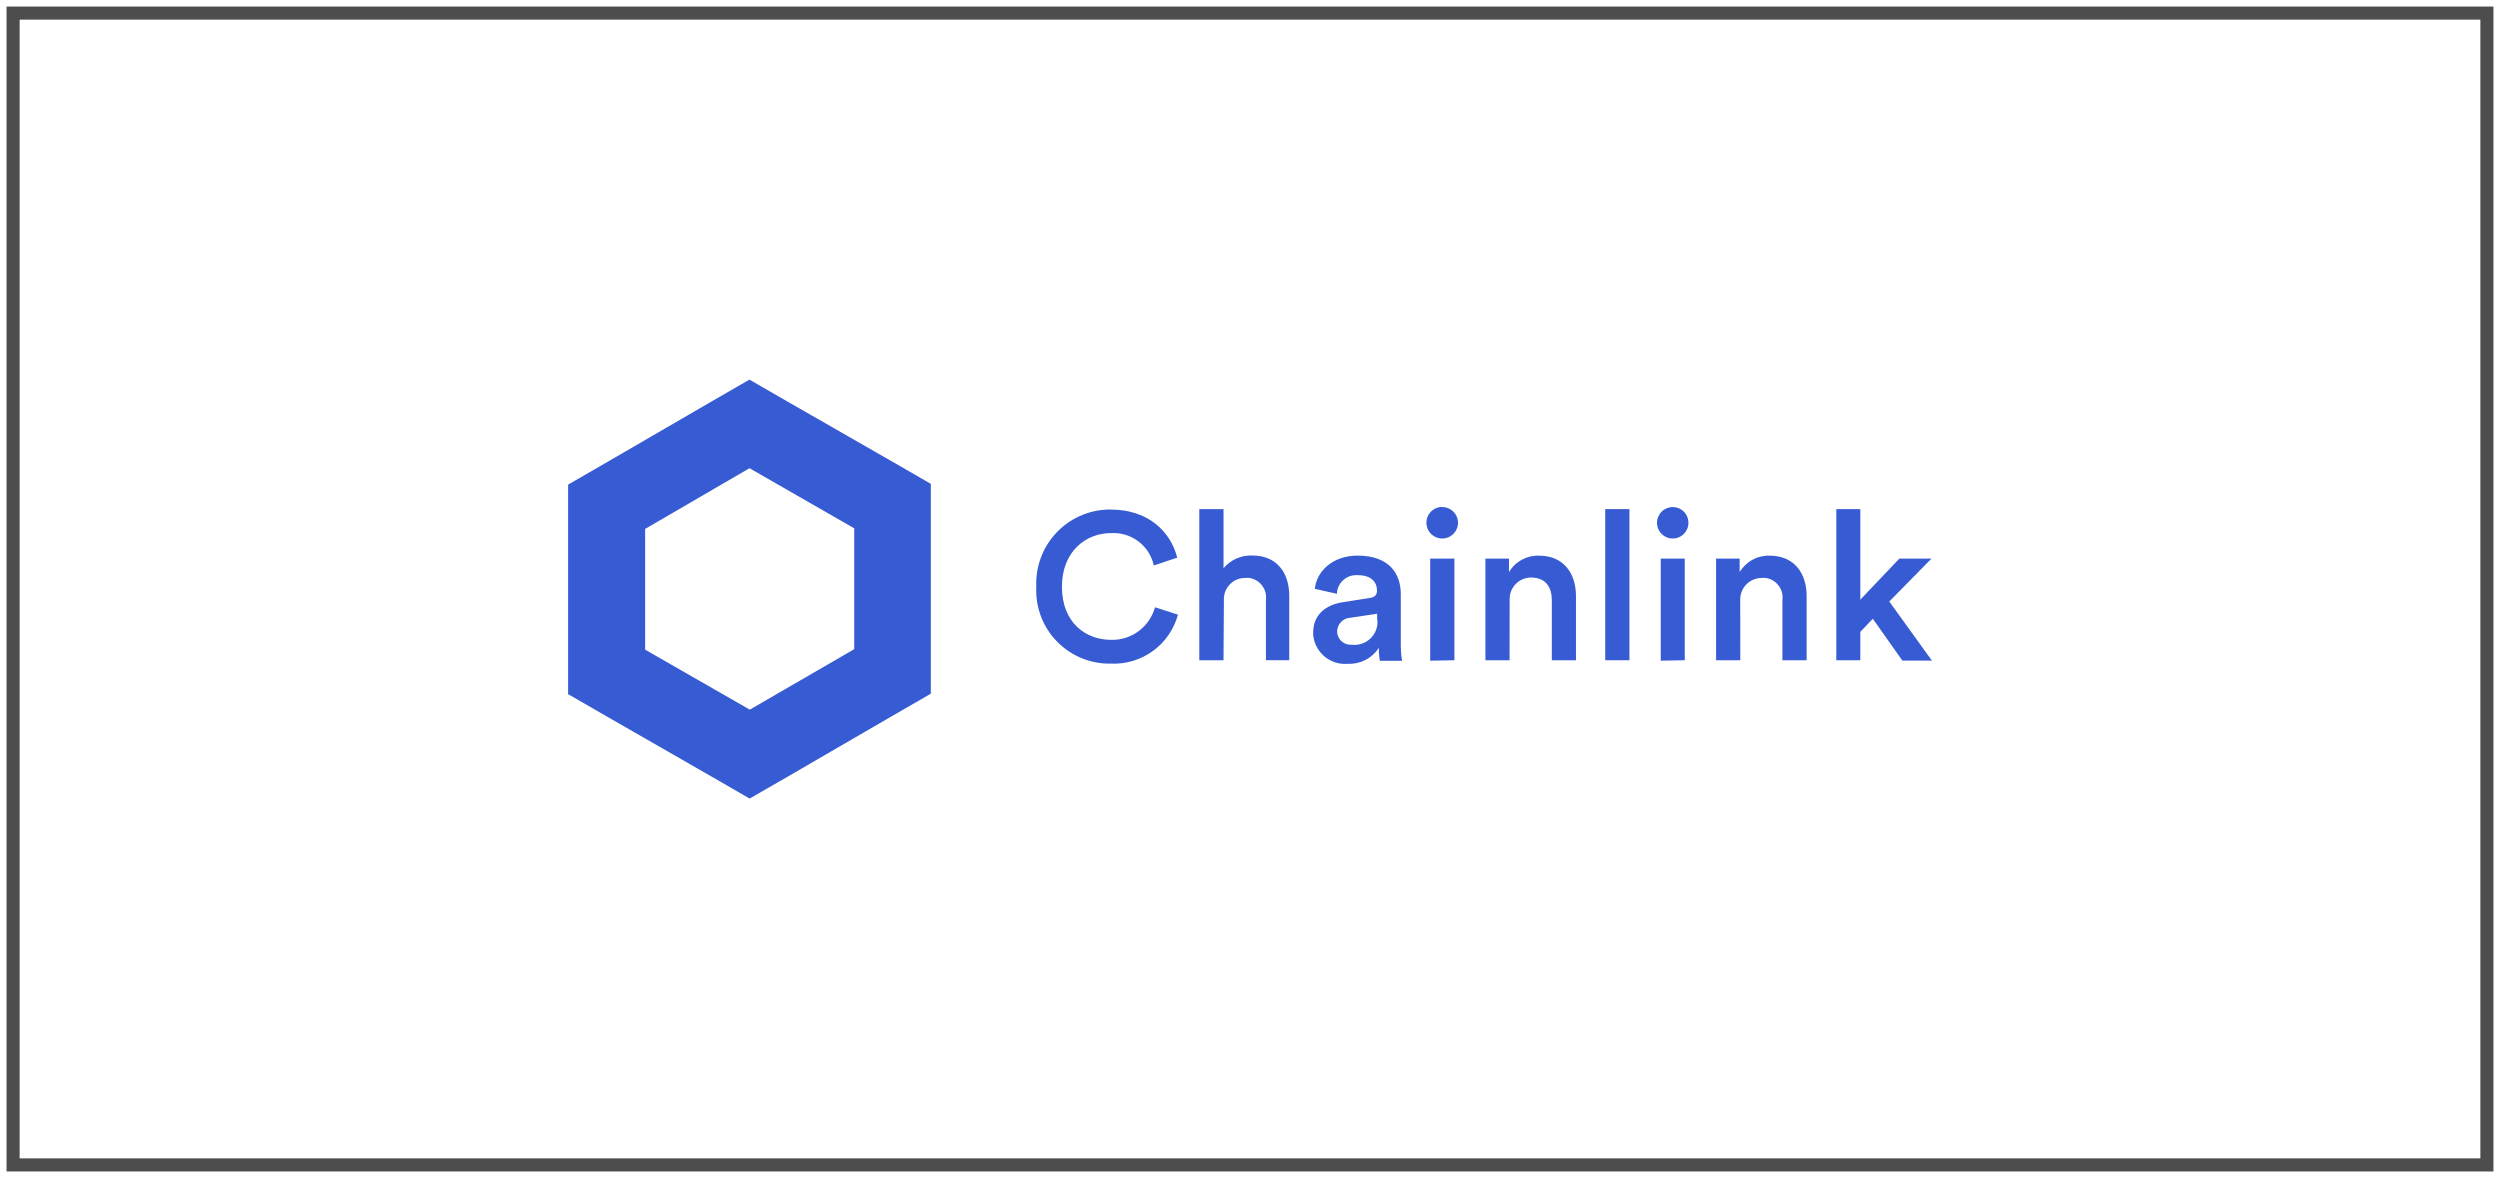
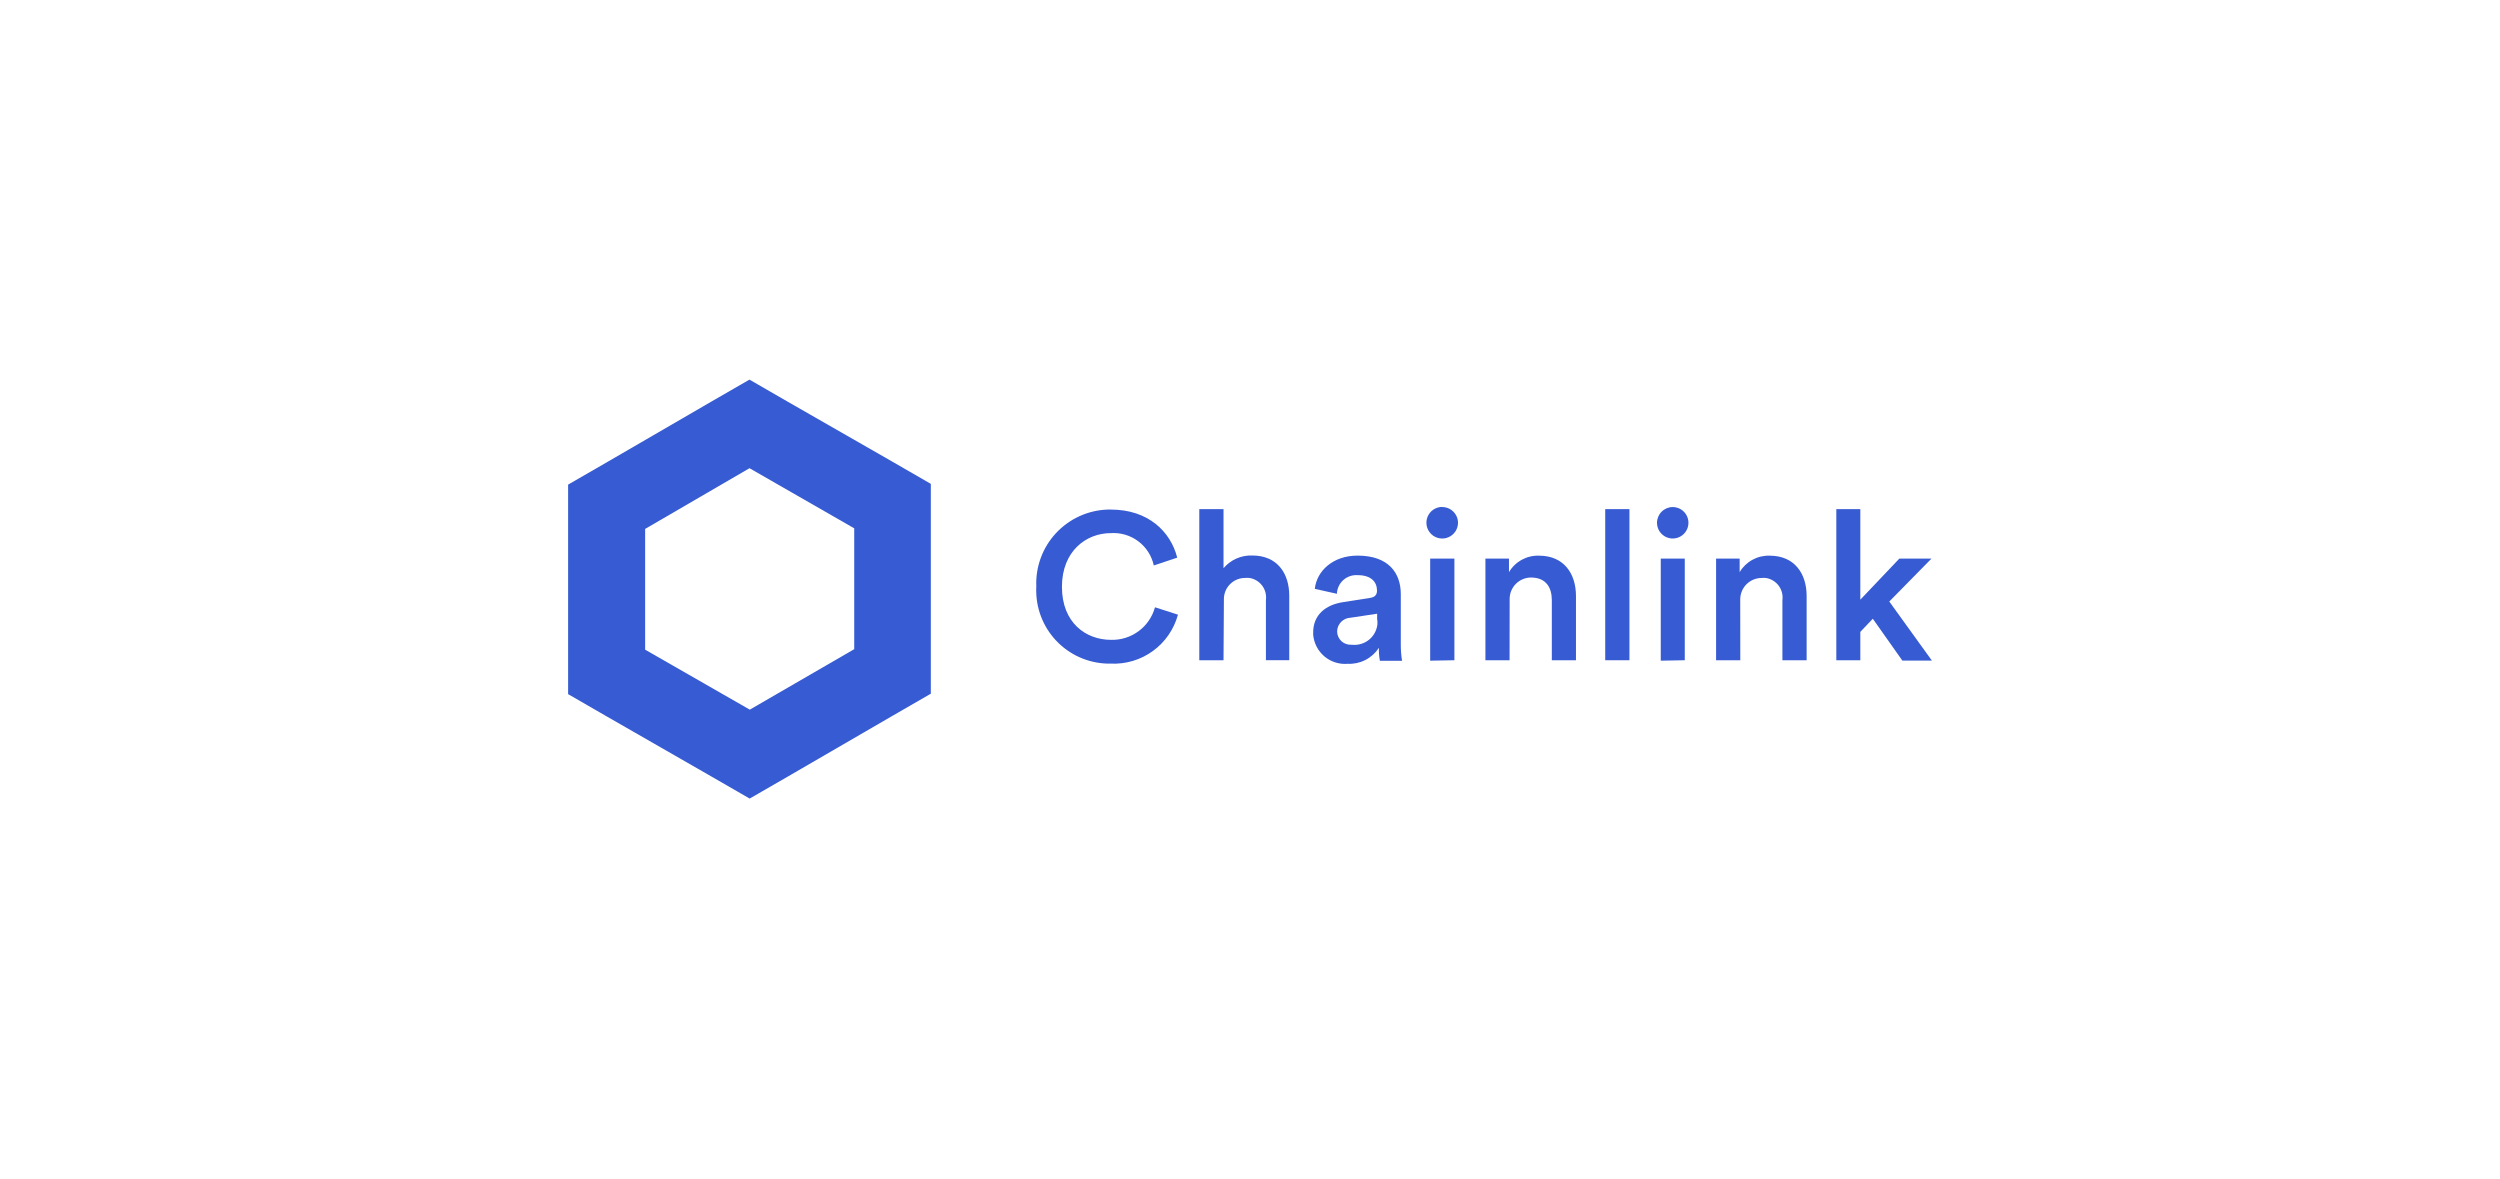
<svg xmlns="http://www.w3.org/2000/svg" fill="none" height="90" viewBox="0 0 191 90" width="191">
  <clipPath id="a">
    <path d="m43.403 29h104.193v32h-104.193z" />
  </clipPath>
  <g clip-path="url(#a)" fill="#375bd2">
    <path d="m79.173 44.8c-.03-.744.087-1.487.346-2.186.258-.699.653-1.339 1.16-1.885.507-.545 1.118-.985 1.796-1.294s1.411-.48 2.155-.504h.231c2.878 0 4.576 1.693 5.079 3.673l-1.789.598c-.161-.738-.581-1.394-1.185-1.847-.604-.454-1.351-.675-2.104-.624-1.862 0-3.73 1.36-3.73 4.102s1.823 4.051 3.752 4.051c.757.021 1.5-.213 2.108-.664.609-.451 1.048-1.093 1.249-1.824l1.755.564c-.303 1.115-.977 2.093-1.91 2.773s-2.071 1.022-3.225.968c-1.482.027-2.914-.535-3.982-1.564-1.068-1.028-1.683-2.439-1.711-3.921-.006-.135 0-.277.006-.418z" />
    <path d="m93.477 50.442h-1.851v-11.545h1.851v4.514c.269-.319.607-.572.988-.74.381-.168.796-.247 1.213-.231 1.913 0 2.821 1.371 2.821 3.081v4.92h-1.783v-4.593c.053-.392-.049-.788-.286-1.105-.236-.317-.588-.528-.978-.588-.111-.011-.222-.011-.333 0-.428 0-.839.17-1.141.473-.303.303-.473.713-.473 1.141-.003.047-.003.094 0 .141z" />
    <path d="m102.652 45.996 1.986-.31c.452-.056.565-.288.565-.564 0-.654-.44-1.179-1.467-1.179-.388-.031-.773.091-1.071.342-.298.25-.485.608-.521.996v.085l-1.693-.378c.142-1.343 1.36-2.539 3.268-2.539 2.392 0 3.301 1.354 3.301 2.934v3.854c-.002.418.03.835.096 1.247h-1.693c-.061-.327-.086-.66-.074-.993-.257.395-.613.717-1.032.931-.42.215-.889.316-1.36.293-.643.053-1.282-.151-1.775-.568s-.8-1.012-.855-1.655c0-.04 0-.079 0-.113-.028-1.428.993-2.195 2.325-2.381zm2.562 1.247v-.355l-2.026.305c-.275.009-.536.123-.728.32-.193.197-.302.46-.304.735.002.136.031.271.086.396.055.125.134.238.232.332.099.094.216.167.343.216.127.049.263.071.399.067h.085c.231.024.465.003.687-.064.223-.066.43-.176.61-.323s.329-.328.438-.533c.11-.205.178-.429.201-.66.008-.145-.002-.291-.029-.434z" />
    <path d="m110.168 38.739c.159-.002.317.027.465.086s.282.146.396.258.205.244.267.39.095.303.097.463c0 .238-.071.471-.203.669s-.319.353-.539.445-.461.117-.695.071c-.234-.045-.449-.159-.619-.326-.169-.167-.286-.381-.334-.614-.049-.233-.027-.475.062-.696s.241-.411.437-.545.428-.208.666-.212zm-.903 11.737v-7.798h1.851v7.764z" />
    <path d="m115.331 50.442h-1.845v-7.764h1.8v1.033c.235-.397.572-.723.976-.944s.86-.33 1.321-.314c1.896 0 2.821 1.371 2.821 3.081v4.909h-1.845v-4.593c0-.954-.434-1.727-1.597-1.727-.215.002-.427.045-.625.129s-.378.205-.529.358-.27.334-.351.533-.121.412-.12.627v.186z" />
    <path d="m122.639 50.442v-11.545h1.85v11.545z" />
    <path d="m127.791 38.739c.238-.001.471.069.669.2.199.132.354.319.445.539.092.22.116.462.07.696s-.161.448-.329.617c-.168.168-.383.283-.617.329-.233.046-.476.022-.695-.07-.22-.092-.408-.247-.54-.445-.131-.199-.201-.432-.2-.67.003-.316.13-.619.354-.843s.526-.351.843-.354zm-.909 11.737v-7.798h1.834v7.764z" />
    <path d="m132.959 50.442h-1.85v-7.764h1.8v1.033c.235-.396.572-.722.976-.943.404-.221.86-.33 1.32-.315 1.896 0 2.822 1.371 2.822 3.081v4.909h-1.851v-4.593c.053-.392-.049-.788-.286-1.105-.236-.317-.588-.528-.978-.588-.113-.011-.226-.011-.339 0-.431.004-.843.179-1.146.485s-.473.72-.473 1.151c-.006.066-.006.132 0 .198z" />
    <path d="m144.341 45.956 3.256 4.514h-2.257l-2.258-3.199-.953 1.004v2.167h-1.834v-11.545h1.834v6.918l2.979-3.137h2.455z" />
    <path d="m57.262 35.771 8.001 4.593v9.232l-7.979 4.621-7.996-4.582v-9.226zm0-6.771-2.934 1.693-7.99 4.638-2.934 1.693v16.008l2.934 1.693 8.002 4.593 2.934 1.693 2.934-1.693 7.973-4.627 2.934-1.693v-16.031l-2.934-1.693-7.996-4.582-2.934-1.693z" />
  </g>
-   <path d="m1 1h189v88h-189z" stroke="#4d4d4d" />
</svg>
